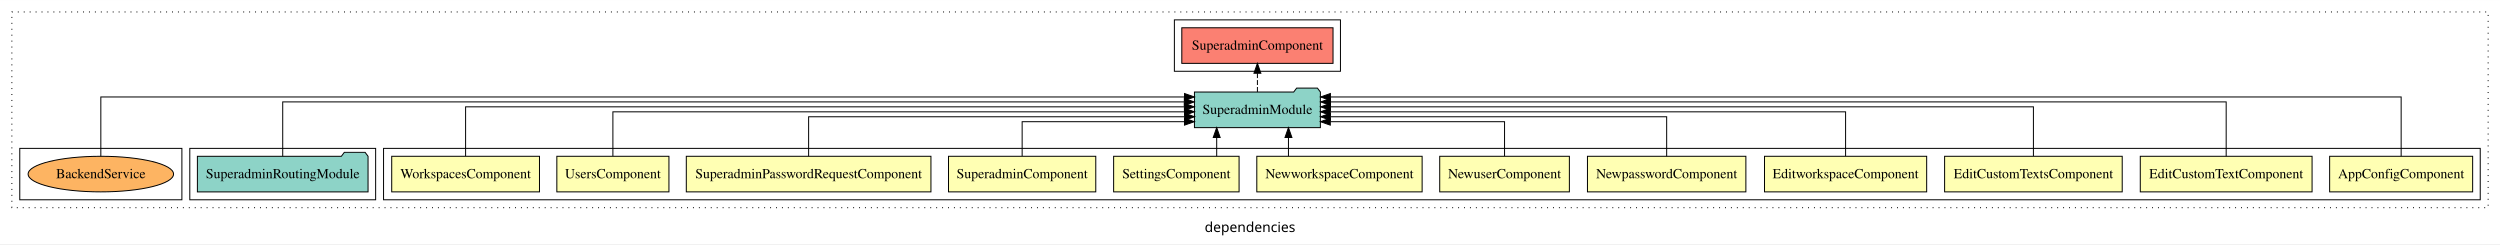
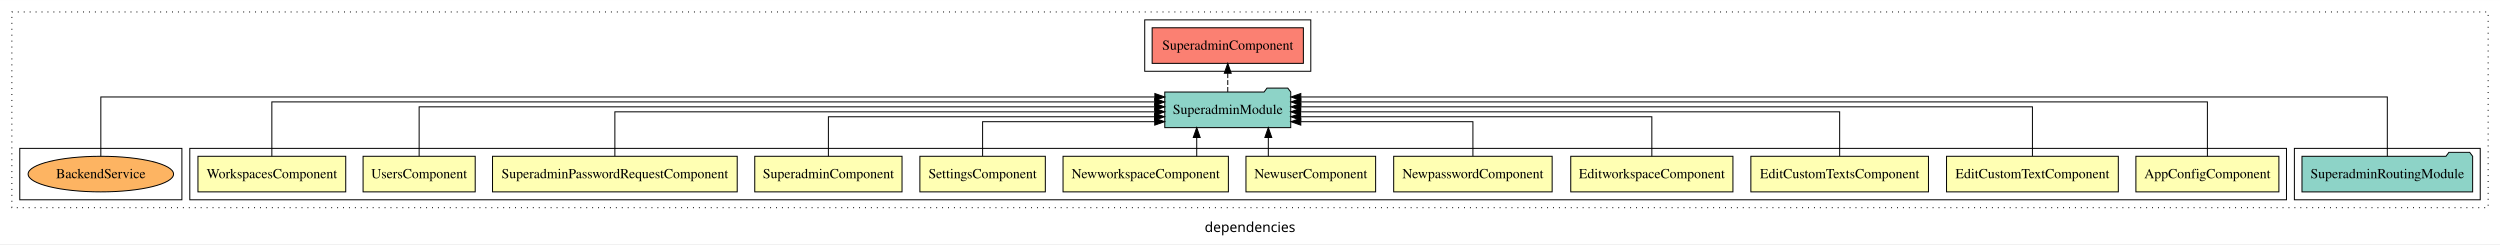
<svg xmlns="http://www.w3.org/2000/svg" width="2529pt" height="247pt" viewBox="0.00 0.00 2529.00 246.80">
  <g id="graph0" class="graph" transform="scale(1 1) rotate(0) translate(4 242.8)">
    <polygon fill="white" stroke="transparent" points="-4,4 -4,-242.8 2525,-242.8 2525,4 -4,4" />
    <text text-anchor="middle" x="1260.5" y="-8.2" font-family="sans-serif" font-size="14.00">dependencies</text>
    <g id="clust1" class="cluster">
      <polygon fill="none" stroke="black" stroke-dasharray="1,5" points="8,-32.8 8,-230.8 2513,-230.8 2513,-32.8 8,-32.8" />
    </g>
+     <g id="clust15" class="cluster">
+       <polygon fill="none" stroke="black" points="2317,-40.8 2317,-92.8 2505,-92.8 2505,-40.8 2317,-40.8" />
+     </g>
    <g id="clust2" class="cluster">
-       <polygon fill="none" stroke="black" points="384,-40.8 384,-92.8 2505,-92.8 2505,-40.8 384,-40.8" />
-     </g>
-     <g id="clust15" class="cluster">
-       <polygon fill="none" stroke="black" points="188,-40.8 188,-92.8 376,-92.8 376,-40.8 188,-40.8" />
+       <polygon fill="none" stroke="black" points="188,-40.8 188,-92.8 2309,-92.8 2309,-40.8 188,-40.8" />
    </g>
    <g id="clust18" class="cluster">
      <polygon fill="none" stroke="black" points="16,-40.8 16,-92.8 180,-92.8 180,-40.8 16,-40.8" />
    </g>
    <g id="clust16" class="cluster">
-       <polygon fill="none" stroke="black" points="1184,-170.8 1184,-222.8 1352,-222.8 1352,-170.8 1184,-170.8" />
+       <polygon fill="none" stroke="black" points="1154,-170.8 1154,-222.8 1322,-222.8 1322,-170.8 1154,-170.8" />
    </g>
    <g id="node1" class="node">
-       <polygon fill="#ffffb3" stroke="black" points="2497.33,-84.8 2352.67,-84.8 2352.67,-48.8 2497.33,-48.8 2497.33,-84.8" />
-       <text text-anchor="middle" x="2425" y="-62.6" font-family="Times,serif" font-size="14.00">AppConfigComponent</text>
+       <polygon fill="#ffffb3" stroke="black" points="2301.33,-84.8 2156.67,-84.8 2156.67,-48.8 2301.33,-48.8 2301.33,-84.8" />
+       <text text-anchor="middle" x="2229" y="-62.6" font-family="Times,serif" font-size="14.00">AppConfigComponent</text>
    </g>
    <g id="node13" class="node">
-       <polygon fill="#8dd3c7" stroke="black" points="1331.7,-149.8 1328.7,-153.8 1307.7,-153.8 1304.7,-149.8 1204.3,-149.8 1204.3,-113.8 1331.7,-113.8 1331.7,-149.8" />
-       <text text-anchor="middle" x="1268" y="-127.6" font-family="Times,serif" font-size="14.00">SuperadminModule</text>
+       <polygon fill="#8dd3c7" stroke="black" points="1301.71,-149.8 1298.71,-153.8 1277.71,-153.8 1274.71,-149.8 1174.29,-149.8 1174.29,-113.8 1301.71,-113.8 1301.71,-149.8" />
+       <text text-anchor="middle" x="1238" y="-127.6" font-family="Times,serif" font-size="14.00">SuperadminModule</text>
    </g>
    <g id="edge1" class="edge">
-       <path fill="none" stroke="black" d="M2425,-84.89C2425,-107.93 2425,-144.8 2425,-144.8 2425,-144.8 1341.85,-144.8 1341.85,-144.8" />
-       <polygon fill="black" stroke="black" points="1341.85,-141.3 1331.85,-144.8 1341.85,-148.3 1341.85,-141.3" />
+       <path fill="none" stroke="black" d="M2229,-84.84C2229,-106.46 2229,-139.8 2229,-139.8 2229,-139.8 1311.88,-139.8 1311.88,-139.8" />
+       <polygon fill="black" stroke="black" points="1311.88,-136.3 1301.88,-139.8 1311.88,-143.3 1311.88,-136.3" />
    </g>
    <g id="node2" class="node">
-       <polygon fill="#ffffb3" stroke="black" points="2334.89,-84.8 2161.11,-84.8 2161.11,-48.8 2334.89,-48.8 2334.89,-84.8" />
-       <text text-anchor="middle" x="2248" y="-62.6" font-family="Times,serif" font-size="14.00">EditCustomTextComponent</text>
+       <polygon fill="#ffffb3" stroke="black" points="2138.88,-84.8 1965.12,-84.8 1965.12,-48.8 2138.88,-48.8 2138.88,-84.8" />
+       <text text-anchor="middle" x="2052" y="-62.6" font-family="Times,serif" font-size="14.00">EditCustomTextComponent</text>
    </g>
    <g id="edge2" class="edge">
-       <path fill="none" stroke="black" d="M2248,-84.84C2248,-106.46 2248,-139.8 2248,-139.8 2248,-139.8 1341.92,-139.8 1341.92,-139.8" />
-       <polygon fill="black" stroke="black" points="1341.92,-136.3 1331.92,-139.8 1341.92,-143.3 1341.92,-136.3" />
+       <path fill="none" stroke="black" d="M2052,-85.02C2052,-105.17 2052,-134.8 2052,-134.8 2052,-134.8 1311.87,-134.8 1311.87,-134.8" />
+       <polygon fill="black" stroke="black" points="1311.87,-131.3 1301.87,-134.8 1311.87,-138.3 1311.87,-131.3" />
    </g>
    <g id="node3" class="node">
-       <polygon fill="#ffffb3" stroke="black" points="2142.83,-84.8 1963.17,-84.8 1963.17,-48.8 2142.83,-48.8 2142.83,-84.8" />
-       <text text-anchor="middle" x="2053" y="-62.6" font-family="Times,serif" font-size="14.00">EditCustomTextsComponent</text>
+       <polygon fill="#ffffb3" stroke="black" points="1946.83,-84.8 1767.17,-84.8 1767.17,-48.8 1946.83,-48.8 1946.83,-84.8" />
+       <text text-anchor="middle" x="1857" y="-62.6" font-family="Times,serif" font-size="14.00">EditCustomTextsComponent</text>
    </g>
    <g id="edge3" class="edge">
-       <path fill="none" stroke="black" d="M2053,-85.02C2053,-105.17 2053,-134.8 2053,-134.8 2053,-134.8 1341.91,-134.8 1341.91,-134.8" />
-       <polygon fill="black" stroke="black" points="1341.91,-131.3 1331.91,-134.8 1341.91,-138.3 1341.91,-131.3" />
+       <path fill="none" stroke="black" d="M1857,-85.02C1857,-103.63 1857,-129.8 1857,-129.8 1857,-129.8 1311.62,-129.8 1311.62,-129.8" />
+       <polygon fill="black" stroke="black" points="1311.62,-126.3 1301.62,-129.8 1311.62,-133.3 1311.62,-126.3" />
    </g>
    <g id="node4" class="node">
-       <polygon fill="#ffffb3" stroke="black" points="1945.02,-84.8 1780.98,-84.8 1780.98,-48.8 1945.02,-48.8 1945.02,-84.8" />
-       <text text-anchor="middle" x="1863" y="-62.6" font-family="Times,serif" font-size="14.00">EditworkspaceComponent</text>
+       <polygon fill="#ffffb3" stroke="black" points="1749.03,-84.8 1584.97,-84.8 1584.97,-48.8 1749.03,-48.8 1749.03,-84.8" />
+       <text text-anchor="middle" x="1667" y="-62.6" font-family="Times,serif" font-size="14.00">EditworkspaceComponent</text>
    </g>
    <g id="edge4" class="edge">
-       <path fill="none" stroke="black" d="M1863,-85.02C1863,-103.63 1863,-129.8 1863,-129.8 1863,-129.8 1341.68,-129.8 1341.68,-129.8" />
-       <polygon fill="black" stroke="black" points="1341.68,-126.3 1331.68,-129.8 1341.68,-133.3 1341.68,-126.3" />
+       <path fill="none" stroke="black" d="M1667,-84.83C1667,-101.86 1667,-124.8 1667,-124.8 1667,-124.8 1311.76,-124.8 1311.76,-124.8" />
+       <polygon fill="black" stroke="black" points="1311.76,-121.3 1301.76,-124.8 1311.76,-128.3 1311.76,-121.3" />
    </g>
    <g id="node5" class="node">
-       <polygon fill="#ffffb3" stroke="black" points="1762.13,-84.8 1601.87,-84.8 1601.87,-48.8 1762.13,-48.8 1762.13,-84.8" />
-       <text text-anchor="middle" x="1682" y="-62.6" font-family="Times,serif" font-size="14.00">NewpasswordComponent</text>
+       <polygon fill="#ffffb3" stroke="black" points="1566.15,-84.8 1405.85,-84.8 1405.85,-48.8 1566.15,-48.8 1566.15,-84.8" />
+       <text text-anchor="middle" x="1486" y="-62.6" font-family="Times,serif" font-size="14.00">NewpasswordComponent</text>
    </g>
    <g id="edge5" class="edge">
-       <path fill="none" stroke="black" d="M1682,-84.83C1682,-101.86 1682,-124.8 1682,-124.8 1682,-124.8 1341.78,-124.8 1341.78,-124.8" />
-       <polygon fill="black" stroke="black" points="1341.78,-121.3 1331.78,-124.8 1341.78,-128.3 1341.78,-121.3" />
+       <path fill="none" stroke="black" d="M1486,-85.04C1486,-100.37 1486,-119.8 1486,-119.8 1486,-119.8 1311.87,-119.8 1311.87,-119.8" />
+       <polygon fill="black" stroke="black" points="1311.87,-116.3 1301.87,-119.8 1311.87,-123.3 1311.87,-116.3" />
    </g>
    <g id="node6" class="node">
-       <polygon fill="#ffffb3" stroke="black" points="1583.58,-84.8 1452.42,-84.8 1452.42,-48.8 1583.58,-48.8 1583.58,-84.8" />
-       <text text-anchor="middle" x="1518" y="-62.6" font-family="Times,serif" font-size="14.00">NewuserComponent</text>
+       <polygon fill="#ffffb3" stroke="black" points="1387.59,-84.8 1256.41,-84.8 1256.41,-48.8 1387.59,-48.8 1387.59,-84.8" />
+       <text text-anchor="middle" x="1322" y="-62.6" font-family="Times,serif" font-size="14.00">NewuserComponent</text>
    </g>
    <g id="edge6" class="edge">
-       <path fill="none" stroke="black" d="M1518,-85.04C1518,-100.37 1518,-119.8 1518,-119.8 1518,-119.8 1341.73,-119.8 1341.73,-119.8" />
-       <polygon fill="black" stroke="black" points="1341.73,-116.3 1331.73,-119.8 1341.73,-123.3 1341.73,-116.3" />
+       <path fill="none" stroke="black" d="M1279.03,-84.91C1279.03,-84.91 1279.03,-103.79 1279.03,-103.79" />
+       <polygon fill="black" stroke="black" points="1275.53,-103.79 1279.03,-113.79 1282.53,-103.79 1275.53,-103.79" />
    </g>
    <g id="node7" class="node">
-       <polygon fill="#ffffb3" stroke="black" points="1434.62,-84.8 1267.38,-84.8 1267.38,-48.8 1434.62,-48.8 1434.62,-84.8" />
-       <text text-anchor="middle" x="1351" y="-62.6" font-family="Times,serif" font-size="14.00">NewworkspaceComponent</text>
+       <polygon fill="#ffffb3" stroke="black" points="1238.63,-84.8 1071.37,-84.8 1071.37,-48.8 1238.63,-48.8 1238.63,-84.8" />
+       <text text-anchor="middle" x="1155" y="-62.6" font-family="Times,serif" font-size="14.00">NewworkspaceComponent</text>
    </g>
    <g id="edge7" class="edge">
-       <path fill="none" stroke="black" d="M1299.4,-84.91C1299.4,-84.91 1299.4,-103.79 1299.4,-103.79" />
-       <polygon fill="black" stroke="black" points="1295.9,-103.79 1299.4,-113.79 1302.9,-103.79 1295.9,-103.79" />
+       <path fill="none" stroke="black" d="M1206.61,-84.91C1206.61,-84.91 1206.61,-103.79 1206.61,-103.79" />
+       <polygon fill="black" stroke="black" points="1203.11,-103.79 1206.61,-113.79 1210.11,-103.79 1203.11,-103.79" />
    </g>
    <g id="node8" class="node">
-       <polygon fill="#ffffb3" stroke="black" points="1249.45,-84.8 1122.55,-84.8 1122.55,-48.8 1249.45,-48.8 1249.45,-84.8" />
-       <text text-anchor="middle" x="1186" y="-62.6" font-family="Times,serif" font-size="14.00">SettingsComponent</text>
+       <polygon fill="#ffffb3" stroke="black" points="1053.45,-84.8 926.55,-84.8 926.55,-48.8 1053.45,-48.8 1053.45,-84.8" />
+       <text text-anchor="middle" x="990" y="-62.6" font-family="Times,serif" font-size="14.00">SettingsComponent</text>
    </g>
    <g id="edge8" class="edge">
-       <path fill="none" stroke="black" d="M1226.81,-84.91C1226.81,-84.91 1226.81,-103.79 1226.81,-103.79" />
-       <polygon fill="black" stroke="black" points="1223.31,-103.79 1226.81,-113.79 1230.31,-103.79 1223.31,-103.79" />
+       <path fill="none" stroke="black" d="M990,-85.04C990,-100.37 990,-119.8 990,-119.8 990,-119.8 1164.13,-119.8 1164.13,-119.8" />
+       <polygon fill="black" stroke="black" points="1164.13,-123.3 1174.13,-119.8 1164.13,-116.3 1164.13,-123.3" />
    </g>
    <g id="node9" class="node">
-       <polygon fill="#ffffb3" stroke="black" points="1104.49,-84.8 955.51,-84.8 955.51,-48.8 1104.49,-48.8 1104.49,-84.8" />
-       <text text-anchor="middle" x="1030" y="-62.6" font-family="Times,serif" font-size="14.00">SuperadminComponent</text>
+       <polygon fill="#ffffb3" stroke="black" points="908.49,-84.8 759.51,-84.8 759.51,-48.8 908.49,-48.8 908.49,-84.8" />
+       <text text-anchor="middle" x="834" y="-62.6" font-family="Times,serif" font-size="14.00">SuperadminComponent</text>
    </g>
    <g id="edge9" class="edge">
-       <path fill="none" stroke="black" d="M1030,-85.04C1030,-100.37 1030,-119.8 1030,-119.8 1030,-119.8 1194.22,-119.8 1194.22,-119.8" />
-       <polygon fill="black" stroke="black" points="1194.22,-123.3 1204.22,-119.8 1194.22,-116.3 1194.22,-123.3" />
+       <path fill="none" stroke="black" d="M834,-84.83C834,-101.86 834,-124.8 834,-124.8 834,-124.8 1163.98,-124.8 1163.98,-124.8" />
+       <polygon fill="black" stroke="black" points="1163.99,-128.3 1173.98,-124.8 1163.98,-121.3 1163.99,-128.3" />
    </g>
    <g id="node10" class="node">
-       <polygon fill="#ffffb3" stroke="black" points="937.74,-84.8 690.26,-84.8 690.26,-48.8 937.74,-48.8 937.74,-84.8" />
-       <text text-anchor="middle" x="814" y="-62.6" font-family="Times,serif" font-size="14.00">SuperadminPasswordRequestComponent</text>
+       <polygon fill="#ffffb3" stroke="black" points="741.76,-84.8 494.24,-84.8 494.24,-48.8 741.76,-48.8 741.76,-84.8" />
+       <text text-anchor="middle" x="618" y="-62.6" font-family="Times,serif" font-size="14.00">SuperadminPasswordRequestComponent</text>
    </g>
    <g id="edge10" class="edge">
-       <path fill="none" stroke="black" d="M814,-84.83C814,-101.86 814,-124.8 814,-124.8 814,-124.8 1194.4,-124.8 1194.4,-124.8" />
-       <polygon fill="black" stroke="black" points="1194.4,-128.3 1204.4,-124.8 1194.4,-121.3 1194.4,-128.3" />
+       <path fill="none" stroke="black" d="M618,-85.02C618,-103.63 618,-129.8 618,-129.8 618,-129.8 1164.27,-129.8 1164.27,-129.8" />
+       <polygon fill="black" stroke="black" points="1164.27,-133.3 1174.27,-129.8 1164.27,-126.3 1164.27,-133.3" />
    </g>
    <g id="node11" class="node">
-       <polygon fill="#ffffb3" stroke="black" points="672.7,-84.8 559.3,-84.8 559.3,-48.8 672.7,-48.8 672.7,-84.8" />
-       <text text-anchor="middle" x="616" y="-62.6" font-family="Times,serif" font-size="14.00">UsersComponent</text>
+       <polygon fill="#ffffb3" stroke="black" points="476.71,-84.8 363.29,-84.8 363.29,-48.8 476.71,-48.8 476.71,-84.8" />
+       <text text-anchor="middle" x="420" y="-62.6" font-family="Times,serif" font-size="14.00">UsersComponent</text>
    </g>
    <g id="edge11" class="edge">
-       <path fill="none" stroke="black" d="M616,-85.02C616,-103.63 616,-129.8 616,-129.8 616,-129.8 1194.3,-129.8 1194.3,-129.8" />
-       <polygon fill="black" stroke="black" points="1194.3,-133.3 1204.3,-129.8 1194.3,-126.3 1194.3,-133.3" />
+       <path fill="none" stroke="black" d="M420,-85.02C420,-105.17 420,-134.8 420,-134.8 420,-134.8 1164.15,-134.8 1164.15,-134.8" />
+       <polygon fill="black" stroke="black" points="1164.15,-138.3 1174.15,-134.8 1164.15,-131.3 1164.15,-138.3" />
    </g>
    <g id="node12" class="node">
-       <polygon fill="#ffffb3" stroke="black" points="541.74,-84.8 392.26,-84.8 392.26,-48.8 541.74,-48.8 541.74,-84.8" />
-       <text text-anchor="middle" x="467" y="-62.6" font-family="Times,serif" font-size="14.00">WorkspacesComponent</text>
+       <polygon fill="#ffffb3" stroke="black" points="345.75,-84.8 196.25,-84.8 196.25,-48.8 345.75,-48.8 345.75,-84.8" />
+       <text text-anchor="middle" x="271" y="-62.6" font-family="Times,serif" font-size="14.00">WorkspacesComponent</text>
    </g>
    <g id="edge12" class="edge">
-       <path fill="none" stroke="black" d="M467,-85.02C467,-105.17 467,-134.8 467,-134.8 467,-134.8 1194.14,-134.8 1194.14,-134.8" />
-       <polygon fill="black" stroke="black" points="1194.14,-138.3 1204.14,-134.8 1194.14,-131.3 1194.14,-138.3" />
+       <path fill="none" stroke="black" d="M271,-84.84C271,-106.46 271,-139.8 271,-139.8 271,-139.8 1164.18,-139.8 1164.18,-139.8" />
+       <polygon fill="black" stroke="black" points="1164.18,-143.3 1174.18,-139.8 1164.18,-136.3 1164.18,-143.3" />
    </g>
    <g id="node15" class="node">
-       <polygon fill="#fb8072" stroke="black" points="1344.49,-214.8 1191.51,-214.8 1191.51,-178.8 1344.49,-178.8 1344.49,-214.8" />
-       <text text-anchor="middle" x="1268" y="-192.6" font-family="Times,serif" font-size="14.00">SuperadminComponent </text>
+       <polygon fill="#fb8072" stroke="black" points="1314.49,-214.8 1161.51,-214.8 1161.51,-178.8 1314.49,-178.8 1314.49,-214.8" />
+       <text text-anchor="middle" x="1238" y="-192.6" font-family="Times,serif" font-size="14.00">SuperadminComponent </text>
    </g>
    <g id="edge14" class="edge">
-       <path fill="none" stroke="black" stroke-dasharray="5,2" d="M1268,-149.91C1268,-149.91 1268,-168.79 1268,-168.79" />
-       <polygon fill="black" stroke="black" points="1264.5,-168.79 1268,-178.79 1271.5,-168.79 1264.5,-168.79" />
+       <path fill="none" stroke="black" stroke-dasharray="5,2" d="M1238,-149.91C1238,-149.91 1238,-168.79 1238,-168.79" />
+       <polygon fill="black" stroke="black" points="1234.5,-168.79 1238,-178.79 1241.5,-168.79 1234.5,-168.79" />
    </g>
    <g id="node14" class="node">
-       <polygon fill="#8dd3c7" stroke="black" points="368.32,-84.8 365.32,-88.8 344.32,-88.8 341.32,-84.8 195.68,-84.8 195.68,-48.8 368.32,-48.8 368.32,-84.8" />
-       <text text-anchor="middle" x="282" y="-62.6" font-family="Times,serif" font-size="14.00">SuperadminRoutingModule</text>
+       <polygon fill="#8dd3c7" stroke="black" points="2497.32,-84.8 2494.32,-88.8 2473.32,-88.8 2470.32,-84.8 2324.68,-84.8 2324.68,-48.8 2497.32,-48.8 2497.32,-84.8" />
+       <text text-anchor="middle" x="2411" y="-62.6" font-family="Times,serif" font-size="14.00">SuperadminRoutingModule</text>
    </g>
    <g id="edge13" class="edge">
-       <path fill="none" stroke="black" d="M282,-84.84C282,-106.46 282,-139.8 282,-139.8 282,-139.8 1194.07,-139.8 1194.07,-139.8" />
-       <polygon fill="black" stroke="black" points="1194.07,-143.3 1204.07,-139.8 1194.07,-136.3 1194.07,-143.3" />
+       <path fill="none" stroke="black" d="M2411,-84.89C2411,-107.93 2411,-144.8 2411,-144.8 2411,-144.8 1311.9,-144.8 1311.9,-144.8" />
+       <polygon fill="black" stroke="black" points="1311.9,-141.3 1301.9,-144.8 1311.9,-148.3 1311.9,-141.3" />
    </g>
    <g id="node16" class="node">
      <ellipse fill="#fdb462" stroke="black" cx="98" cy="-66.8" rx="73.56" ry="18" />
      <text text-anchor="middle" x="98" y="-62.6" font-family="Times,serif" font-size="14.00">BackendService</text>
    </g>
    <g id="edge15" class="edge">
-       <path fill="none" stroke="black" d="M98,-84.89C98,-107.93 98,-144.8 98,-144.8 98,-144.8 1194.26,-144.8 1194.26,-144.8" />
-       <polygon fill="black" stroke="black" points="1194.26,-148.3 1204.26,-144.8 1194.26,-141.3 1194.26,-148.3" />
+       <path fill="none" stroke="black" d="M98,-84.89C98,-107.93 98,-144.8 98,-144.8 98,-144.8 1164.27,-144.8 1164.27,-144.8" />
+       <polygon fill="black" stroke="black" points="1164.27,-148.3 1174.27,-144.8 1164.27,-141.3 1164.27,-148.3" />
    </g>
  </g>
</svg>
